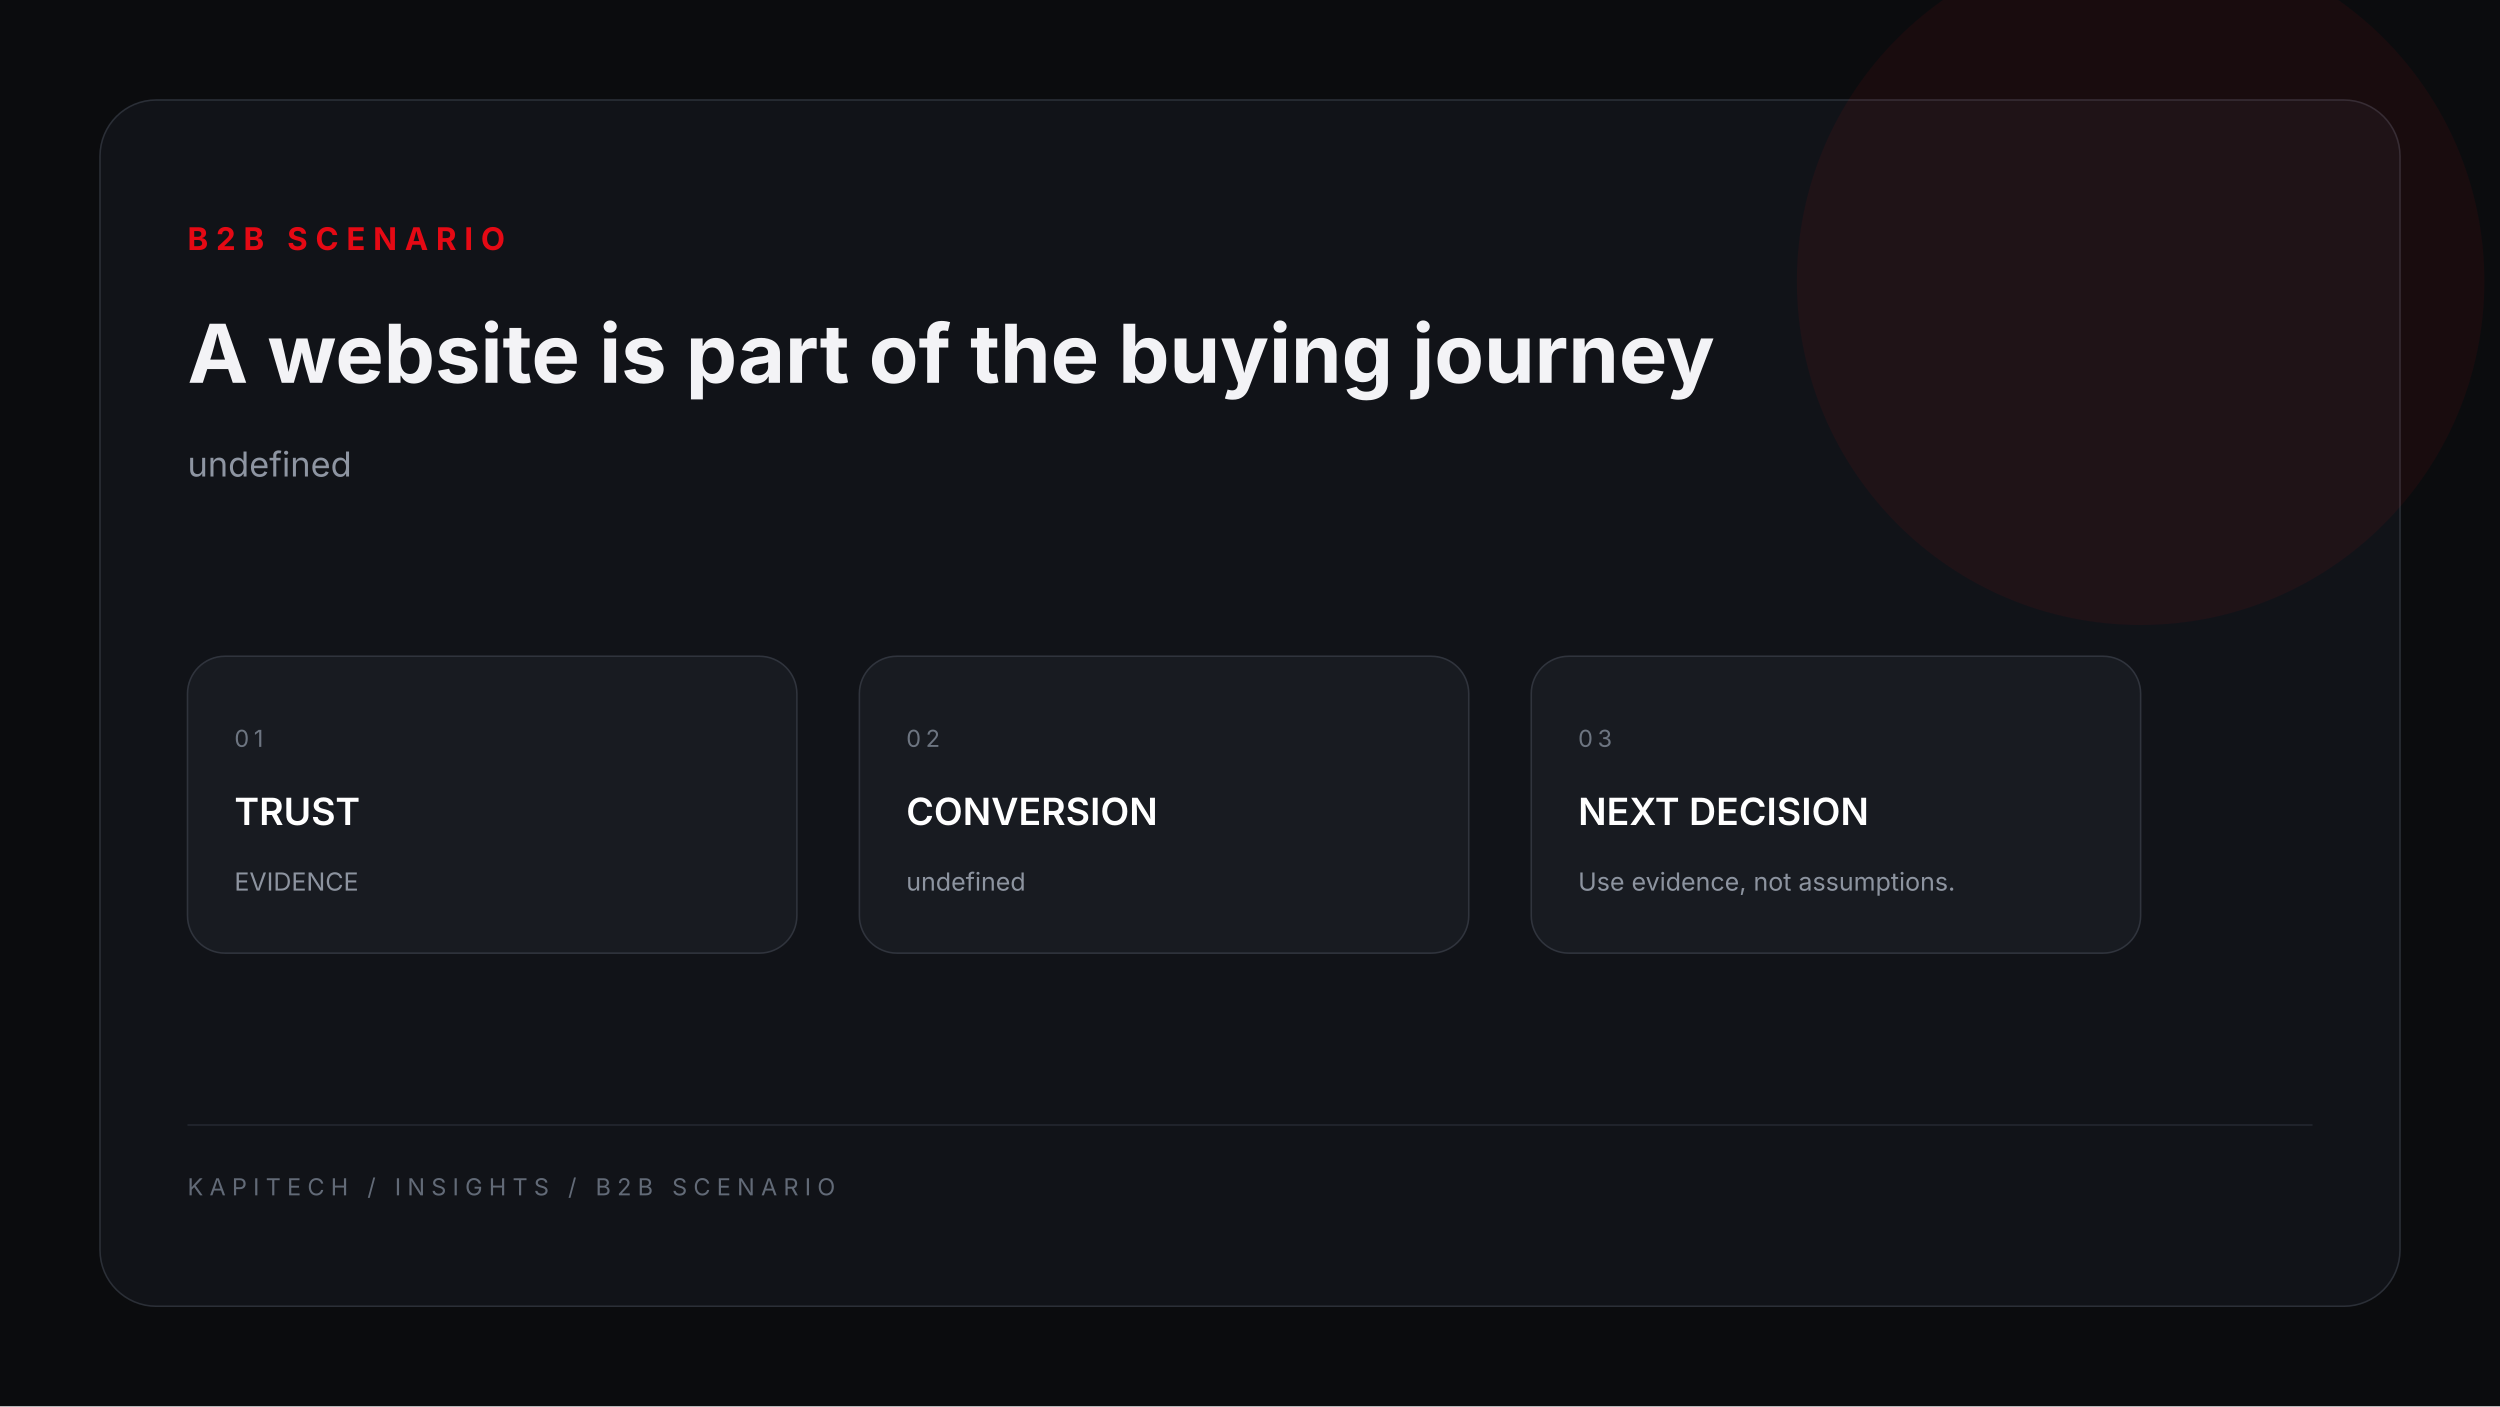
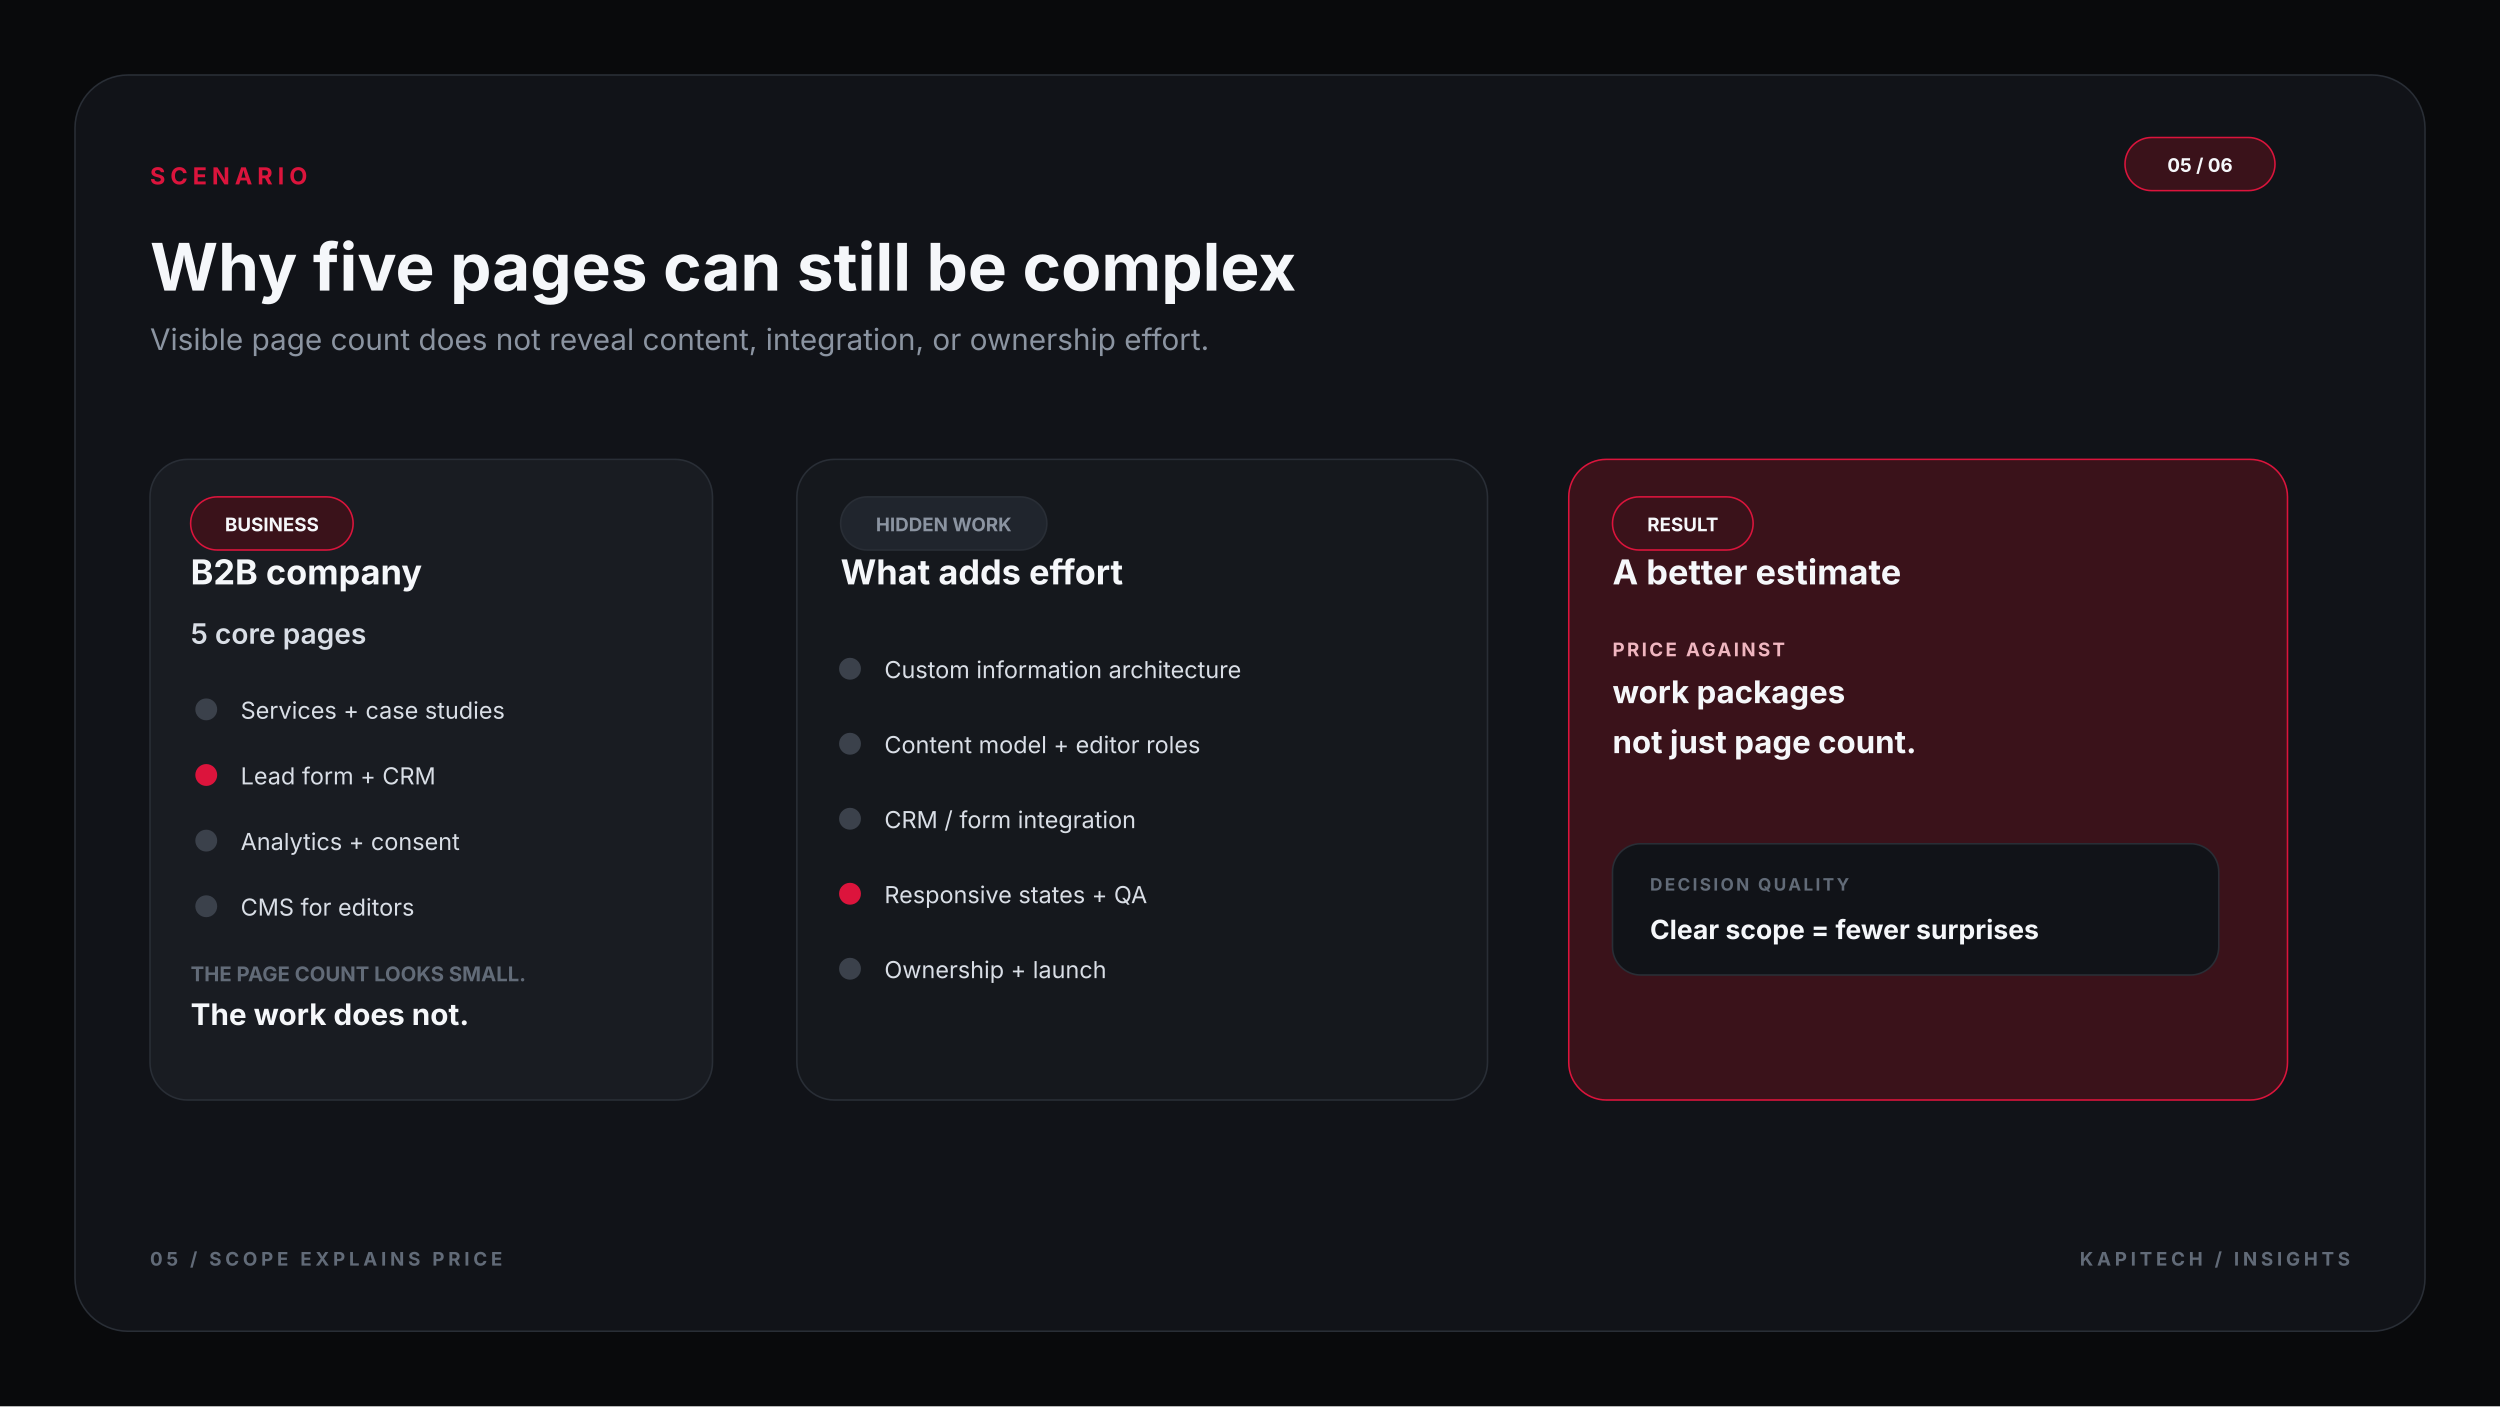
- <svg xmlns="http://www.w3.org/2000/svg" viewBox="0 0 1600 900" role="img">
-   <rect width="1600" height="900" fill="#0B0C0E" />
-   <rect x="64" y="64" width="1472" height="772" rx="36" fill="#111318" stroke="#2B2F37" />
-   <circle cx="1370" cy="180" r="220" fill="#E50914" opacity=".07" />
-   <text x="120" y="160" fill="#E50914" font-family="Inter,Arial,sans-serif" font-size="20" font-weight="700" letter-spacing="5">B2B SCENARIO</text>
-   <text x="120" y="245" fill="#F3F3F6" font-family="Inter,Arial,sans-serif" font-size="52" font-weight="700">A website is part of the buying journey</text>
-   <text x="120" y="305" fill="#8E95A2" font-family="Inter,Arial,sans-serif" font-size="22">undefined</text>
-   <g transform="translate(120 420)">
-     <rect width="390" height="190" rx="24" fill="#181B21" stroke="#30343D" />
-     <text x="30" y="58" fill="#6D7581" font-family="Inter,Arial" font-size="15" letter-spacing="3">01</text>
-     <text x="30" y="108" fill="#FFF" font-family="Inter,Arial" font-size="24" font-weight="600">TRUST</text>
-     <text x="30" y="150" fill="#8D94A0" font-family="Inter,Arial" font-size="16">EVIDENCE</text>
-     <rect x="430" width="390" height="190" rx="24" fill="#181B21" stroke="#30343D" />
-     <text x="460" y="58" fill="#6D7581" font-family="Inter,Arial" font-size="15" letter-spacing="3">02</text>
-     <text x="460" y="108" fill="#FFF" font-family="Inter,Arial" font-size="24" font-weight="600">CONVERSION</text>
-     <text x="460" y="150" fill="#8D94A0" font-family="Inter,Arial" font-size="16">undefined</text>
-     <rect x="860" width="390" height="190" rx="24" fill="#181B21" stroke="#30343D" />
-     <text x="890" y="58" fill="#6D7581" font-family="Inter,Arial" font-size="15" letter-spacing="3">03</text>
-     <text x="890" y="108" fill="#FFF" font-family="Inter,Arial" font-size="24" font-weight="600">NEXT DECISION</text>
-     <text x="890" y="150" fill="#8D94A0" font-family="Inter,Arial" font-size="16">Use evidence, not assumptions.</text>
-   </g>
-   <path d="M120 720H1480" stroke="#242831" />
-   <text x="120" y="765" fill="#626A77" font-family="Inter,Arial" font-size="15" letter-spacing="4">KAPITECH / INSIGHTS / B2B SCENARIO</text>
+ <svg xmlns="http://www.w3.org/2000/svg" viewBox="0 0 1600 900" role="img" aria-labelledby="title desc">
+   <rect width="1600" height="900" fill="#090A0C" />
+   <rect x="48" y="48" width="1504" height="804" rx="34" fill="#111318" stroke="#292E36" />
+   <text x="96" y="118" fill="#DC143C" font-family="Inter,Arial" font-size="15" font-weight="700" letter-spacing="3.2">SCENARIO</text>
+   <text x="96" y="186" fill="#F5F7FA" font-family="Inter,Arial" font-size="42" font-weight="700">Why five pages can still be complex</text>
+   <text x="96" y="224" fill="#8B94A1" font-family="Inter,Arial" font-size="19">Visible page count does not reveal content, integration, or ownership effort.</text>
+   <rect x="1360" y="88" width="96" height="34" rx="17" fill="#3A121A" stroke="#DC143C" />
+   <text x="1408" y="110" text-anchor="middle" fill="#F5F7FA" font-family="Inter,Arial" font-size="12" font-weight="700">05 / 06</text>
+   <rect x="96" y="294" width="360" height="410" rx="24" fill="#191C22" stroke="#292E36" />
+   <rect x="122" y="318" width="104" height="34" rx="17" fill="#3A121A" stroke="#DC143C" />
+   <text x="174" y="340" text-anchor="middle" fill="#F5F7FA" font-family="Inter,Arial" font-size="12" font-weight="700">BUSINESS</text>
+   <text x="122" y="374" fill="#F5F7FA" font-family="Inter,Arial" font-size="22" font-weight="700">B2B company</text>
+   <text x="122" y="412" fill="#D9DEE6" font-family="Inter,Arial" font-size="18" font-weight="600">5 core pages</text>
+   <circle cx="132" cy="454" r="7" fill="#3B414B" />
+   <text x="154" y="460" fill="#D9DEE6" font-family="Inter,Arial" font-size="15">Services + case studies</text>
+   <circle cx="132" cy="496" r="7" fill="#DC143C" />
+   <text x="154" y="502" fill="#D9DEE6" font-family="Inter,Arial" font-size="15">Lead form + CRM</text>
+   <circle cx="132" cy="538" r="7" fill="#3B414B" />
+   <text x="154" y="544" fill="#D9DEE6" font-family="Inter,Arial" font-size="15">Analytics + consent</text>
+   <circle cx="132" cy="580" r="7" fill="#3B414B" />
+   <text x="154" y="586" fill="#D9DEE6" font-family="Inter,Arial" font-size="15">CMS for editors</text>
+   <text x="122" y="628" fill="#626B78" font-family="Inter,Arial" font-size="13" font-weight="700">THE PAGE COUNT LOOKS SMALL.</text>
+   <text x="122" y="656" fill="#F5F7FA" font-family="Inter,Arial" font-size="19" font-weight="700">The work does not.</text>
+   <rect x="510" y="294" width="442" height="410" rx="24" fill="#15181D" stroke="#292E36" />
+   <rect x="538" y="318" width="132" height="34" rx="17" fill="#20252D" stroke="#292E36" />
+   <text x="604" y="340" text-anchor="middle" fill="#8B94A1" font-family="Inter,Arial" font-size="12" font-weight="700">HIDDEN WORK</text>
+   <text x="538" y="374" fill="#F5F7FA" font-family="Inter,Arial" font-size="22" font-weight="700">What adds effort</text>
+   <circle cx="544" cy="428" r="7" fill="#3B414B" />
+   <text x="566" y="434" fill="#D9DEE6" font-family="Inter,Arial" font-size="15">Custom information architecture</text>
+   <circle cx="544" cy="476" r="7" fill="#3B414B" />
+   <text x="566" y="482" fill="#D9DEE6" font-family="Inter,Arial" font-size="15">Content model + editor roles</text>
+   <circle cx="544" cy="524" r="7" fill="#3B414B" />
+   <text x="566" y="530" fill="#D9DEE6" font-family="Inter,Arial" font-size="15">CRM / form integration</text>
+   <circle cx="544" cy="572" r="7" fill="#DC143C" />
+   <text x="566" y="578" fill="#D9DEE6" font-family="Inter,Arial" font-size="15">Responsive states + QA</text>
+   <circle cx="544" cy="620" r="7" fill="#3B414B" />
+   <text x="566" y="626" fill="#D9DEE6" font-family="Inter,Arial" font-size="15">Ownership + launch</text>
+   <rect x="1004" y="294" width="460" height="410" rx="24" fill="#3A121A" stroke="#DC143C" />
+   <rect x="1032" y="318" width="90" height="34" rx="17" fill="#3A121A" stroke="#DC143C" />
+   <text x="1077" y="340" text-anchor="middle" fill="#F5F7FA" font-family="Inter,Arial" font-size="12" font-weight="700">RESULT</text>
+   <text x="1032" y="374" fill="#F5F7FA" font-family="Inter,Arial" font-size="22" font-weight="700">A better estimate</text>
+   <text x="1032" y="420" fill="#F0B6C0" font-family="Inter,Arial" font-size="12" font-weight="700" letter-spacing="1.5">PRICE AGAINST</text>
+   <text x="1032" y="450" fill="#F5F7FA" font-family="Inter,Arial" font-size="20" font-weight="700">work packages</text>
+   <text x="1032" y="482" fill="#F5F7FA" font-family="Inter,Arial" font-size="20" font-weight="700">not just page count.</text>
+   <rect x="1032" y="540" width="388" height="84" rx="18" fill="#111318" stroke="#292E36" />
+   <text x="1056" y="570" fill="#626B78" font-family="Inter,Arial" font-size="11" font-weight="700" letter-spacing="1.5">DECISION QUALITY</text>
+   <text x="1056" y="601" fill="#F5F7FA" font-family="Inter,Arial" font-size="17" font-weight="700">Clear scope = fewer surprises</text>
+   <text x="96" y="810" fill="#626B78" font-family="Inter,Arial" font-size="12" font-weight="700" letter-spacing="2.4">05 / SCOPE EXPLAINS PRICE</text>
+   <text x="1504" y="810" text-anchor="end" fill="#626B78" font-family="Inter,Arial" font-size="12" font-weight="700" letter-spacing="2.4">KAPITECH / INSIGHTS</text>
</svg>
